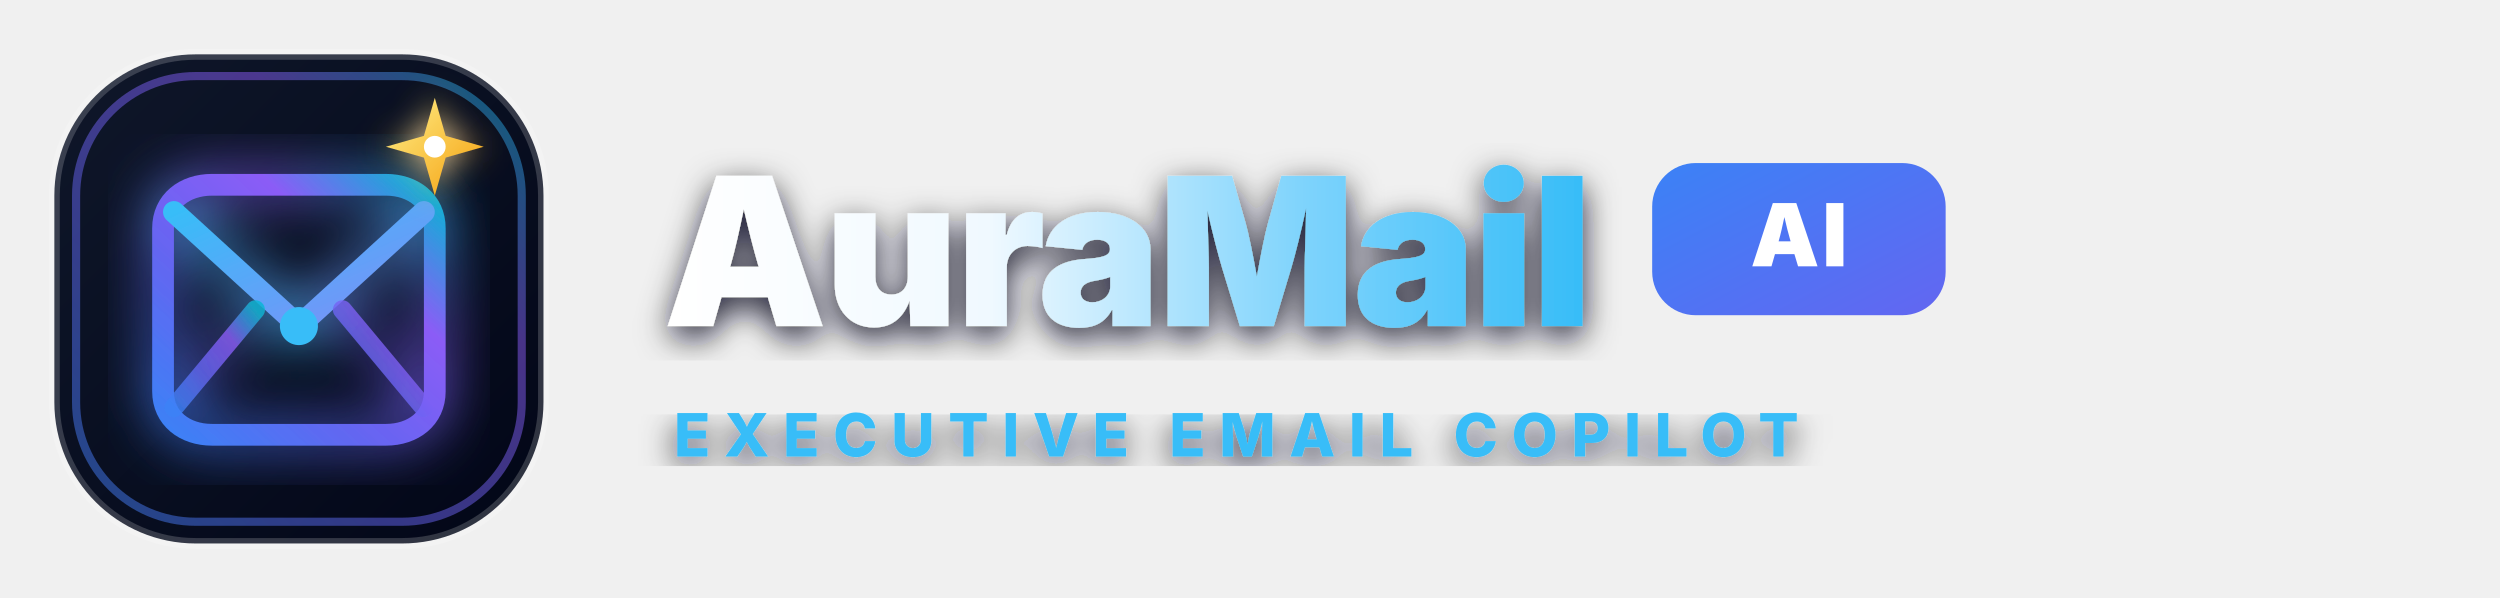
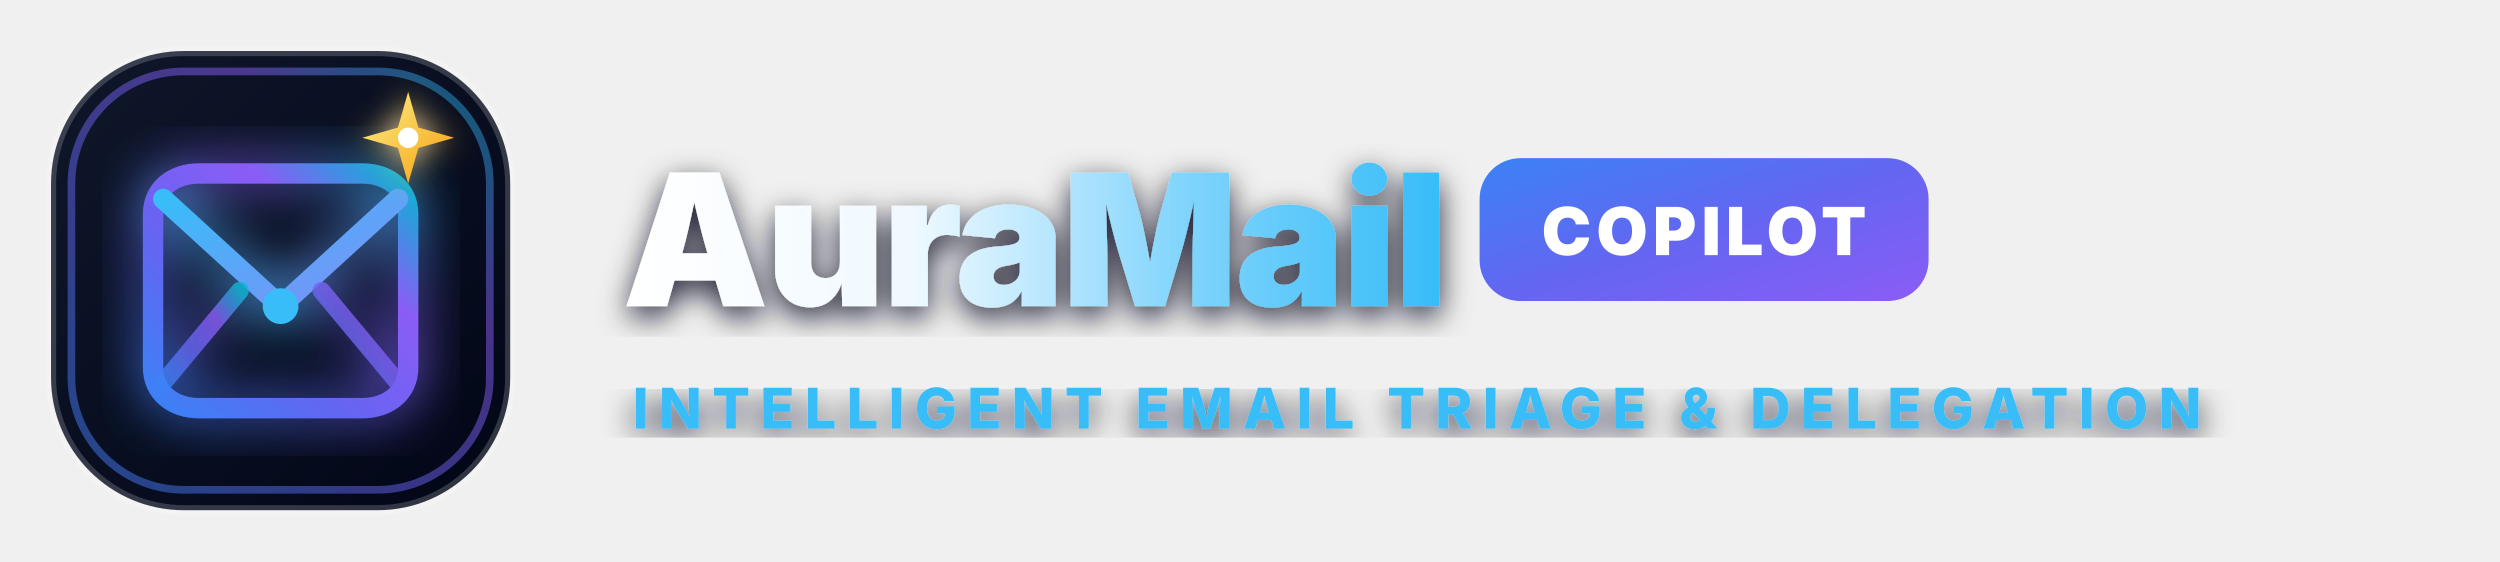
- <svg xmlns="http://www.w3.org/2000/svg" viewBox="0 0 460 110" width="460" height="110">
+ <svg xmlns="http://www.w3.org/2000/svg" viewBox="0 0 490 110" width="490" height="110">
  <defs>
    <linearGradient id="logoBgGrad" x1="0%" y1="0%" x2="100%" y2="100%">
      <stop offset="0%" stop-color="#0f172a" />
      <stop offset="100%" stop-color="#020617" />
    </linearGradient>
    <linearGradient id="logoRibbonGrad" x1="0%" y1="100%" x2="100%" y2="0%">
      <stop offset="0%" stop-color="#3b82f6" />
      <stop offset="35%" stop-color="#6366f1" />
      <stop offset="70%" stop-color="#8b5cf6" />
      <stop offset="100%" stop-color="#06b6d4" />
    </linearGradient>
    <linearGradient id="logoFlapGrad" x1="0%" y1="0%" x2="100%" y2="100%">
      <stop offset="0%" stop-color="#38bdf8" />
      <stop offset="100%" stop-color="#818cf8" />
    </linearGradient>
    <linearGradient id="logoStarGrad" x1="0%" y1="0%" x2="100%" y2="100%">
      <stop offset="0%" stop-color="#fef08a" />
      <stop offset="100%" stop-color="#f59e0b" />
    </linearGradient>
    <linearGradient id="brandTextGrad" x1="0%" y1="0%" x2="100%" y2="0%">
      <stop offset="0%" stop-color="#ffffff" />
      <stop offset="35%" stop-color="#f0f9ff" />
      <stop offset="70%" stop-color="#7dd3fc" />
      <stop offset="100%" stop-color="#38bdf8" />
    </linearGradient>
-     <linearGradient id="aiBadgeGrad" x1="0%" y1="0%" x2="100%" y2="100%">
+     <linearGradient id="copilotBadgeGrad" x1="0%" y1="0%" x2="100%" y2="100%">
      <stop offset="0%" stop-color="#3b82f6" />
-       <stop offset="100%" stop-color="#6366f1" />
+       <stop offset="50%" stop-color="#6366f1" />
+       <stop offset="100%" stop-color="#8b5cf6" />
    </linearGradient>
    <filter id="logoGlow" x="-20%" y="-20%" width="140%" height="140%">
      <feGaussianBlur stdDeviation="5" result="blur" />
      <feComposite in="SourceGraphic" in2="blur" operator="over" />
    </filter>
    <filter id="starGlowFull" x="-30%" y="-30%" width="160%" height="160%">
      <feGaussianBlur stdDeviation="3" result="blur" />
      <feComposite in="SourceGraphic" in2="blur" operator="over" />
    </filter>
    <filter id="brandGlowShadow" x="-20%" y="-20%" width="140%" height="140%">
      <feDropShadow dx="0" dy="2" stdDeviation="3" flood-color="#020617" flood-opacity="0.85" />
    </filter>
  </defs>
  <g transform="translate(10, 10)">
    <rect x="0" y="0" width="90" height="90" rx="26" fill="url(#logoBgGrad)" stroke="rgba(255,255,255,0.18)" stroke-width="2" />
    <rect x="4" y="4" width="82" height="82" rx="22" fill="none" stroke="url(#logoRibbonGrad)" stroke-width="1.5" stroke-opacity="0.5" />
    <g filter="url(#logoGlow)">
      <path d="M20 32 C20 27 24 24 29 24 L61 24 C66 24 70 27 70 32 L70 62 C70 67 66 70 61 70 L29 70 C24 70 20 67 20 62 Z" fill="none" stroke="url(#logoRibbonGrad)" stroke-width="4" stroke-linecap="round" stroke-linejoin="round" />
      <path d="M22 29 L45 50 L68 29" fill="none" stroke="url(#logoFlapGrad)" stroke-width="4" stroke-linecap="round" stroke-linejoin="round" />
      <path d="M22 65 L37 47" fill="none" stroke="url(#logoRibbonGrad)" stroke-width="3.5" stroke-linecap="round" stroke-opacity="0.8" />
      <path d="M68 65 L53 47" fill="none" stroke="url(#logoRibbonGrad)" stroke-width="3.5" stroke-linecap="round" stroke-opacity="0.8" />
      <circle cx="45" cy="50" r="3.5" fill="#38bdf8" />
    </g>
    <g filter="url(#starGlowFull)" transform="translate(60, 8)">
      <path d="M10 0 L12 7 L19 9 L12 11 L10 18 L8 11 L1 9 L8 7 Z" fill="url(#logoStarGrad)" />
      <circle cx="10" cy="9" r="2" fill="#ffffff" />
    </g>
  </g>
  <g transform="translate(122, 16)">
-     <text x="0" y="44" font-family="-apple-system, BlinkMacSystemFont, 'Inter', 'Segoe UI', Roboto, sans-serif" font-weight="900" font-size="38" fill="url(#brandTextGrad)" filter="url(#brandGlowShadow)" letter-spacing="-0.5">
+     <text x="0" y="44" font-family="-apple-system, BlinkMacSystemFont, 'Inter', 'Segoe UI', Roboto, sans-serif" font-weight="900" font-size="36" fill="url(#brandTextGrad)" filter="url(#brandGlowShadow)" letter-spacing="-0.5">
      AuraMail
    </text>
-     <g transform="translate(182, 14)">
-       <rect x="0" y="0" width="54" height="28" rx="8" fill="url(#aiBadgeGrad)" />
-       <text x="27" y="19" font-family="-apple-system, BlinkMacSystemFont, 'Inter', 'Segoe UI', Roboto, sans-serif" font-weight="900" font-size="16" fill="#ffffff" text-anchor="middle" letter-spacing="0.5">
-         AI
+     <g transform="translate(168, 15)">
+       <rect x="0" y="0" width="88" height="28" rx="8" fill="url(#copilotBadgeGrad)" />
+       <text x="44" y="19" font-family="-apple-system, BlinkMacSystemFont, 'Inter', 'Segoe UI', Roboto, sans-serif" font-weight="900" font-size="13" fill="#ffffff" text-anchor="middle" letter-spacing="1">
+         COPILOT
      </text>
    </g>
-     <text x="2" y="68" font-family="-apple-system, BlinkMacSystemFont, 'Inter', 'Segoe UI', Roboto, sans-serif" font-weight="800" font-size="11" fill="#38bdf8" letter-spacing="2.5" filter="url(#brandGlowShadow)">
-       EXECUTIVE EMAIL COPILOT
+     <text x="2" y="68" font-family="-apple-system, BlinkMacSystemFont, 'Inter', 'Segoe UI', Roboto, sans-serif" font-weight="800" font-size="11" fill="#38bdf8" letter-spacing="2" filter="url(#brandGlowShadow)">
+       INTELLIGENT EMAIL TRIAGE &amp; DELEGATION
    </text>
  </g>
</svg>
